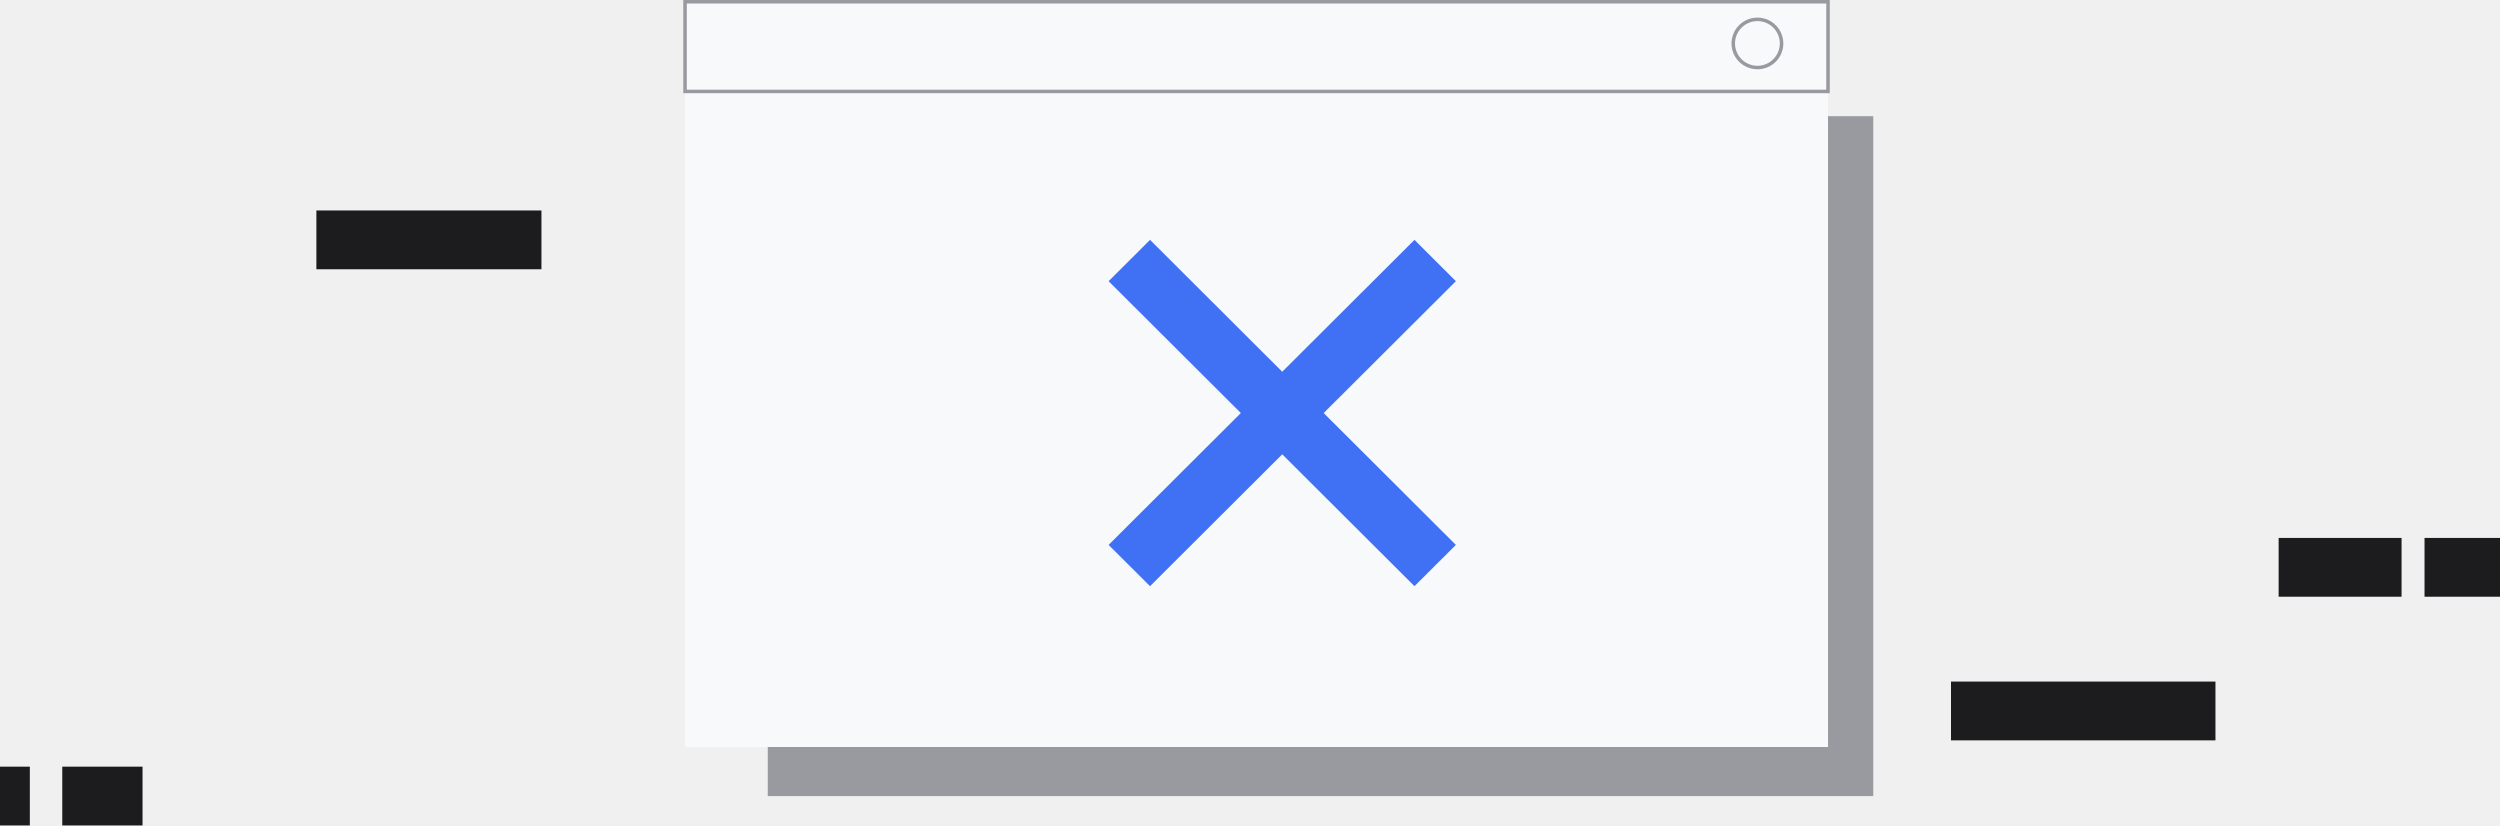
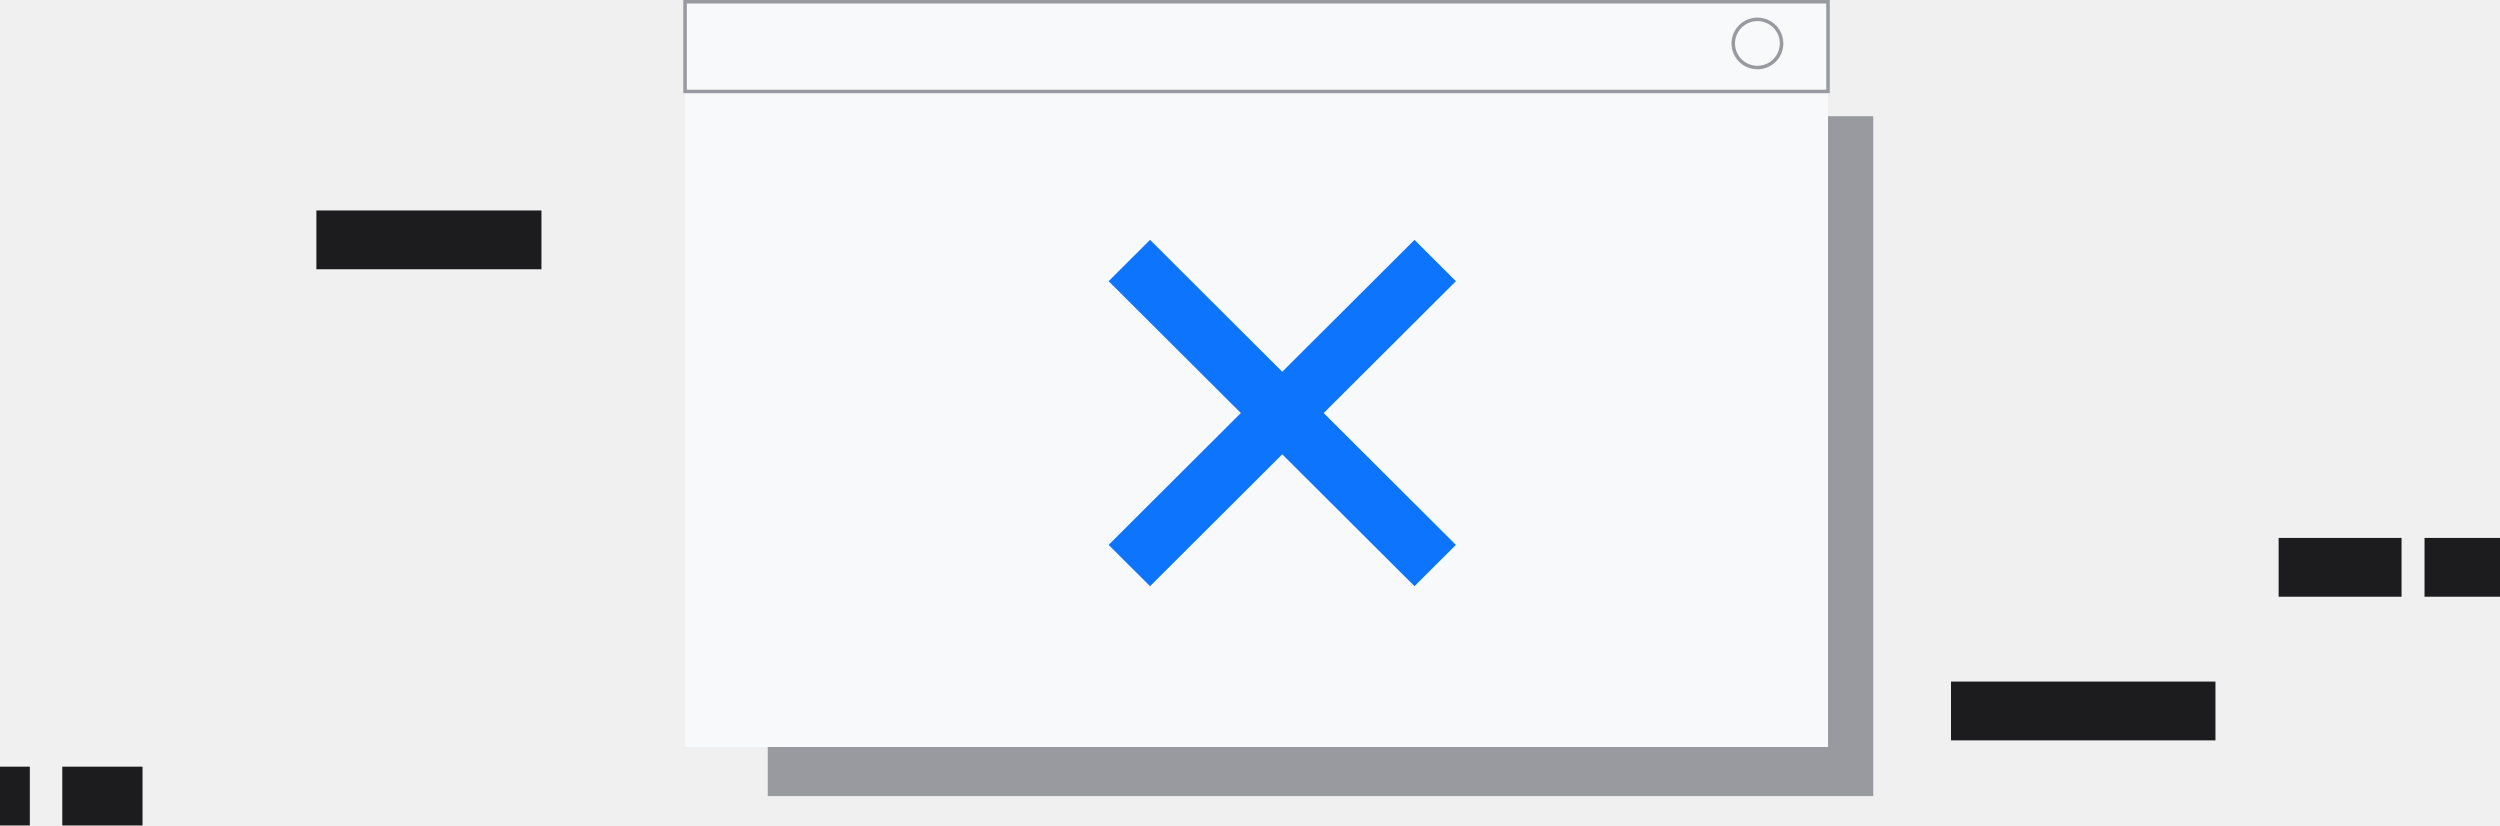
<svg xmlns="http://www.w3.org/2000/svg" width="212" height="70" viewBox="0 0 212 70" fill="none">
  <g clip-path="url(#clip0)">
    <path d="M158.852 67.507H65.106V63.343H155.014V9.854H158.852V67.507Z" fill="#9999A0" />
    <path d="M155.016 0.148H58.091V63.343H155.016V0.148Z" fill="#F7F9FB" />
    <path d="M155.165 7.903H57.942V0H155.165V7.903ZM58.24 7.606H154.867V0.297H58.24V7.606Z" fill="#9999A0" />
    <path d="M149.029 5.877C148.594 5.877 148.169 5.749 147.807 5.508C147.445 5.267 147.163 4.924 146.997 4.523C146.83 4.122 146.787 3.681 146.872 3.256C146.957 2.83 147.166 2.439 147.474 2.133C147.781 1.826 148.173 1.617 148.6 1.532C149.026 1.448 149.469 1.491 149.871 1.657C150.272 1.823 150.616 2.104 150.858 2.465C151.099 2.826 151.228 3.25 151.228 3.684C151.228 4.266 150.997 4.823 150.584 5.235C150.172 5.646 149.612 5.877 149.029 5.877ZM149.029 1.787C148.653 1.787 148.285 1.899 147.972 2.107C147.66 2.315 147.416 2.611 147.272 2.958C147.128 3.305 147.09 3.686 147.164 4.054C147.237 4.422 147.418 4.76 147.684 5.025C147.95 5.29 148.289 5.471 148.658 5.544C149.027 5.617 149.409 5.579 149.757 5.436C150.104 5.292 150.401 5.049 150.61 4.737C150.819 4.426 150.93 4.059 150.93 3.684C150.93 3.181 150.729 2.699 150.373 2.344C150.016 1.988 149.533 1.788 149.029 1.787Z" fill="#9999A0" />
    <path d="M187.871 57.797H165.445V62.783H187.871V57.797Z" fill="#1C1C1E" />
    <path d="M203.652 45.616H193.228V50.602H203.652V45.616Z" fill="#1C1C1E" />
    <path d="M12.087 65.014H5.28V70H12.087V65.014Z" fill="#1C1C1E" />
    <path d="M2.53 65.014H0V70H2.53V65.014Z" fill="#1C1C1E" />
    <path d="M45.915 17.848H26.83V22.834H45.915V17.848Z" fill="#1C1C1E" />
-     <path d="M123.458 46.208L112.247 35.025L123.458 23.844L119.947 20.341L108.734 31.524L97.524 20.341L94.011 23.844L105.224 35.025L94.011 46.208L97.524 49.708L108.734 38.525L119.947 49.708L123.458 46.208Z" fill="#4070F4" />
+     <path d="M123.458 46.208L112.247 35.025L123.458 23.844L119.947 20.341L108.734 31.524L97.524 20.341L94.011 23.844L105.224 35.025L94.011 46.208L97.524 49.708L108.734 38.525L119.947 49.708L123.458 46.208Z" fill="#0D75FD" />
    <path d="M212.003 45.616H205.6V50.602H212.003V45.616Z" fill="#1C1C1E" />
  </g>
  <defs>
    <clipPath id="clip0">
      <rect width="212" height="70" fill="white" />
    </clipPath>
  </defs>
</svg>
